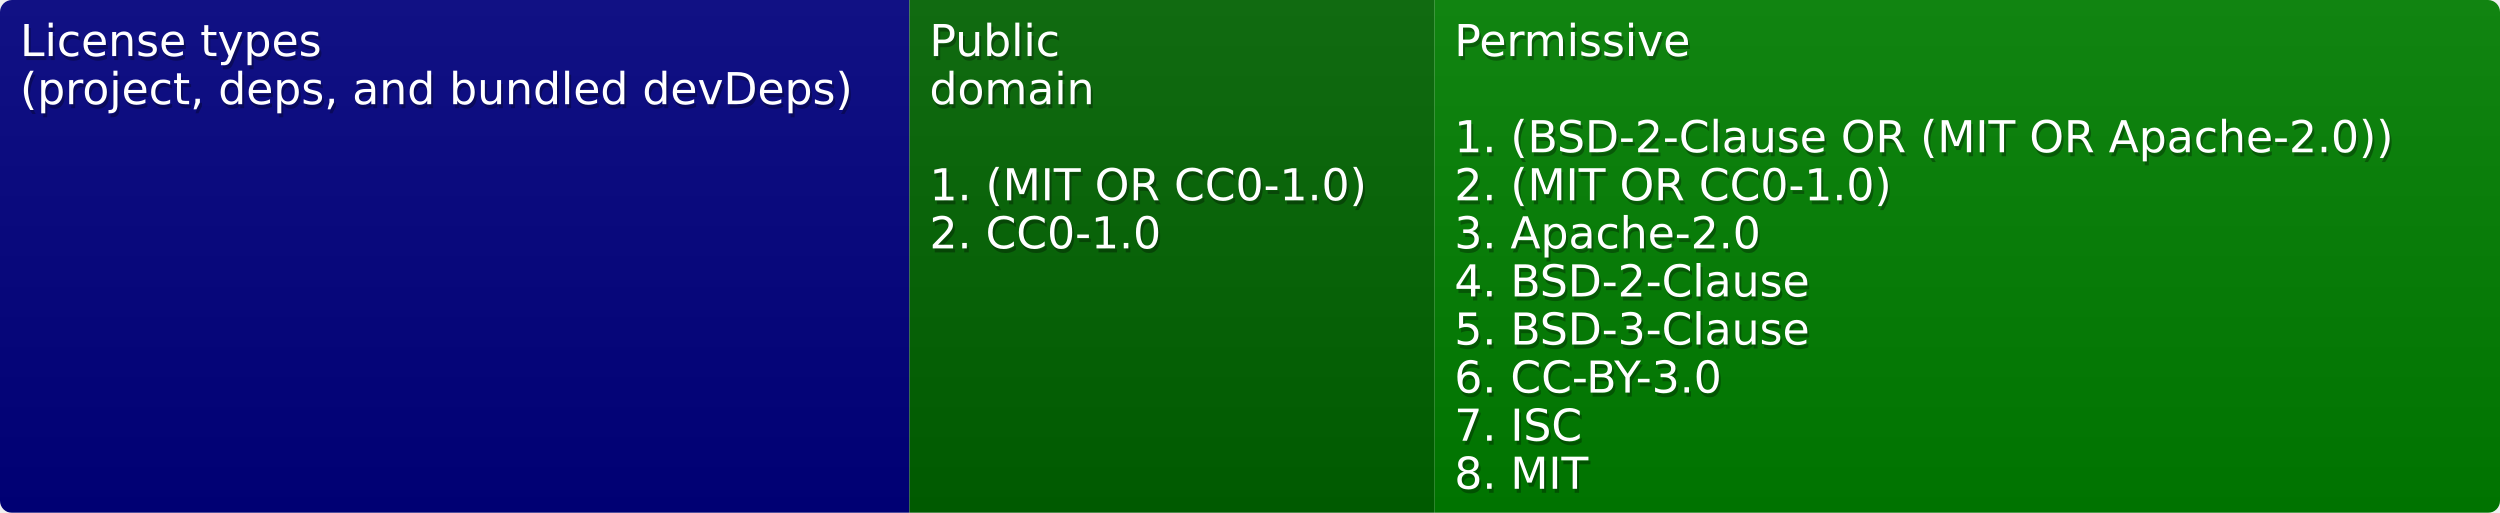
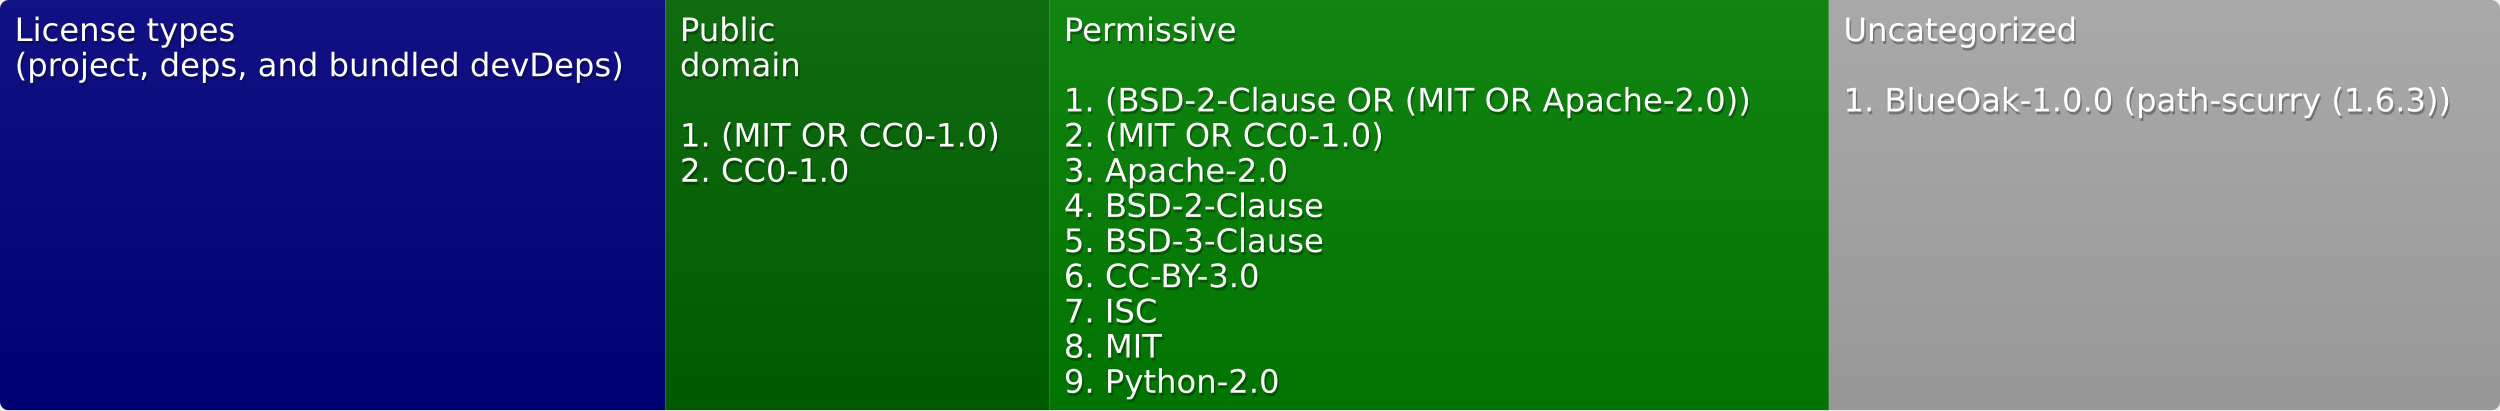
- <svg xmlns="http://www.w3.org/2000/svg" width="624" height="128">
+ <svg xmlns="http://www.w3.org/2000/svg" width="853" height="140">
  <defs>
    <style>text{font-size:11px;font-family:Verdana,DejaVu Sans,Geneva,sans-serif}text.shadow{fill:#010101;fill-opacity:.3}text.high{fill:#fff}</style>
    <linearGradient id="smooth" x2="0" y2="100%">
      <stop offset="0" stop-color="#aaa" stop-opacity=".1" />
      <stop offset="1" stop-opacity=".1" />
    </linearGradient>
    <mask id="round">
      <rect width="100%" height="100%" rx="3" fill="#fff" />
    </mask>
  </defs>
  <g id="bg" mask="url(#round)">
-     <path fill="navy" d="M0 0h227v128H0z" />
-     <path fill="#006400" d="M227 0h131v128H227z" />
-     <path fill="green" d="M358 0h266v128H358z" />
-     <path fill="url(#smooth)" d="M0 0h624v128H0z" />
+     <path fill="navy" d="M0 0h227v140H0z" />
+     <path fill="#006400" d="M227 0h131v140H227z" />
+     <path fill="green" d="M358 0h266v140H358z" />
+     <path fill="#a9a9a9" d="M624 0h229v140H624z" />
+     <path fill="url(#smooth)" d="M0 0h853v140H0z" />
  </g>
  <g id="fg">
    <text class="shadow" x="5.5" y="15">License types</text>
    <text class="high" x="5" y="14">License types</text>
    <text class="shadow" x="5.5" y="27">(project, deps, and bundled devDeps)</text>
    <text class="high" x="5" y="26">(project, deps, and bundled devDeps)</text>
    <text class="shadow" x="232.5" y="15">Public</text>
    <text class="high" x="232" y="14">Public</text>
    <text class="shadow" x="232.5" y="27">domain</text>
    <text class="high" x="232" y="26">domain</text>
    <text class="shadow" x="232.5" y="51">1. (MIT OR CC0-1.0)</text>
    <text class="high" x="232" y="50">1. (MIT OR CC0-1.0)</text>
    <text class="shadow" x="232.5" y="63">2. CC0-1.0</text>
    <text class="high" x="232" y="62">2. CC0-1.0</text>
    <text class="shadow" x="363.5" y="15">Permissive</text>
    <text class="high" x="363" y="14">Permissive</text>
    <text class="shadow" x="363.5" y="39">1. (BSD-2-Clause OR (MIT OR Apache-2.0))</text>
    <text class="high" x="363" y="38">1. (BSD-2-Clause OR (MIT OR Apache-2.0))</text>
    <text class="shadow" x="363.5" y="51">2. (MIT OR CC0-1.0)</text>
    <text class="high" x="363" y="50">2. (MIT OR CC0-1.0)</text>
    <text class="shadow" x="363.5" y="63">3. Apache-2.0</text>
    <text class="high" x="363" y="62">3. Apache-2.0</text>
    <text class="shadow" x="363.5" y="75">4. BSD-2-Clause</text>
    <text class="high" x="363" y="74">4. BSD-2-Clause</text>
    <text class="shadow" x="363.5" y="87">5. BSD-3-Clause</text>
    <text class="high" x="363" y="86">5. BSD-3-Clause</text>
    <text class="shadow" x="363.5" y="99">6. CC-BY-3.0</text>
    <text class="high" x="363" y="98">6. CC-BY-3.0</text>
    <text class="shadow" x="363.5" y="111">7. ISC</text>
    <text class="high" x="363" y="110">7. ISC</text>
    <text class="shadow" x="363.5" y="123">8. MIT</text>
    <text class="high" x="363" y="122">8. MIT</text>
+     <text class="shadow" x="363.5" y="135">9. Python-2.0</text>
+     <text class="high" x="363" y="134">9. Python-2.0</text>
+     <text class="shadow" x="629.5" y="15">Uncategorized</text>
+     <text class="high" x="629" y="14">Uncategorized</text>
+     <text class="shadow" x="629.5" y="39">1. BlueOak-1.0.0 (path-scurry (1.6.3))</text>
+     <text class="high" x="629" y="38">1. BlueOak-1.0.0 (path-scurry (1.6.3))</text>
  </g>
</svg>
